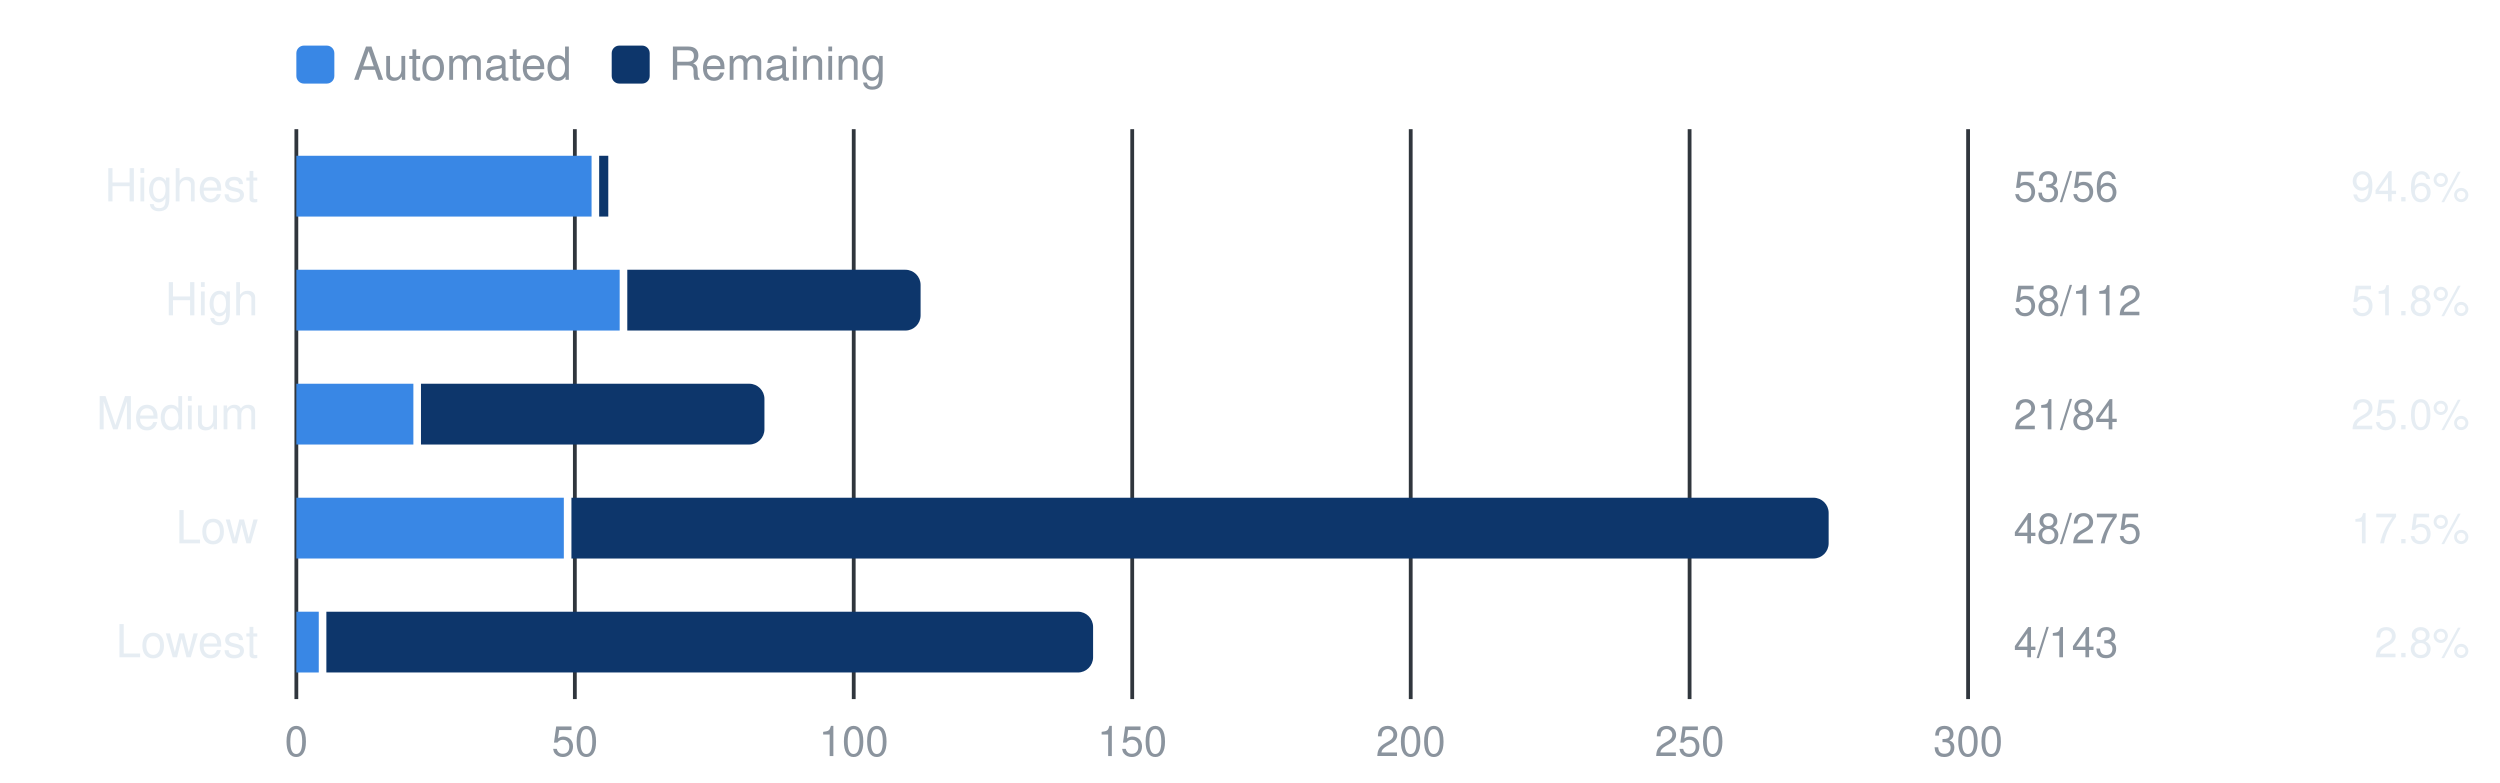
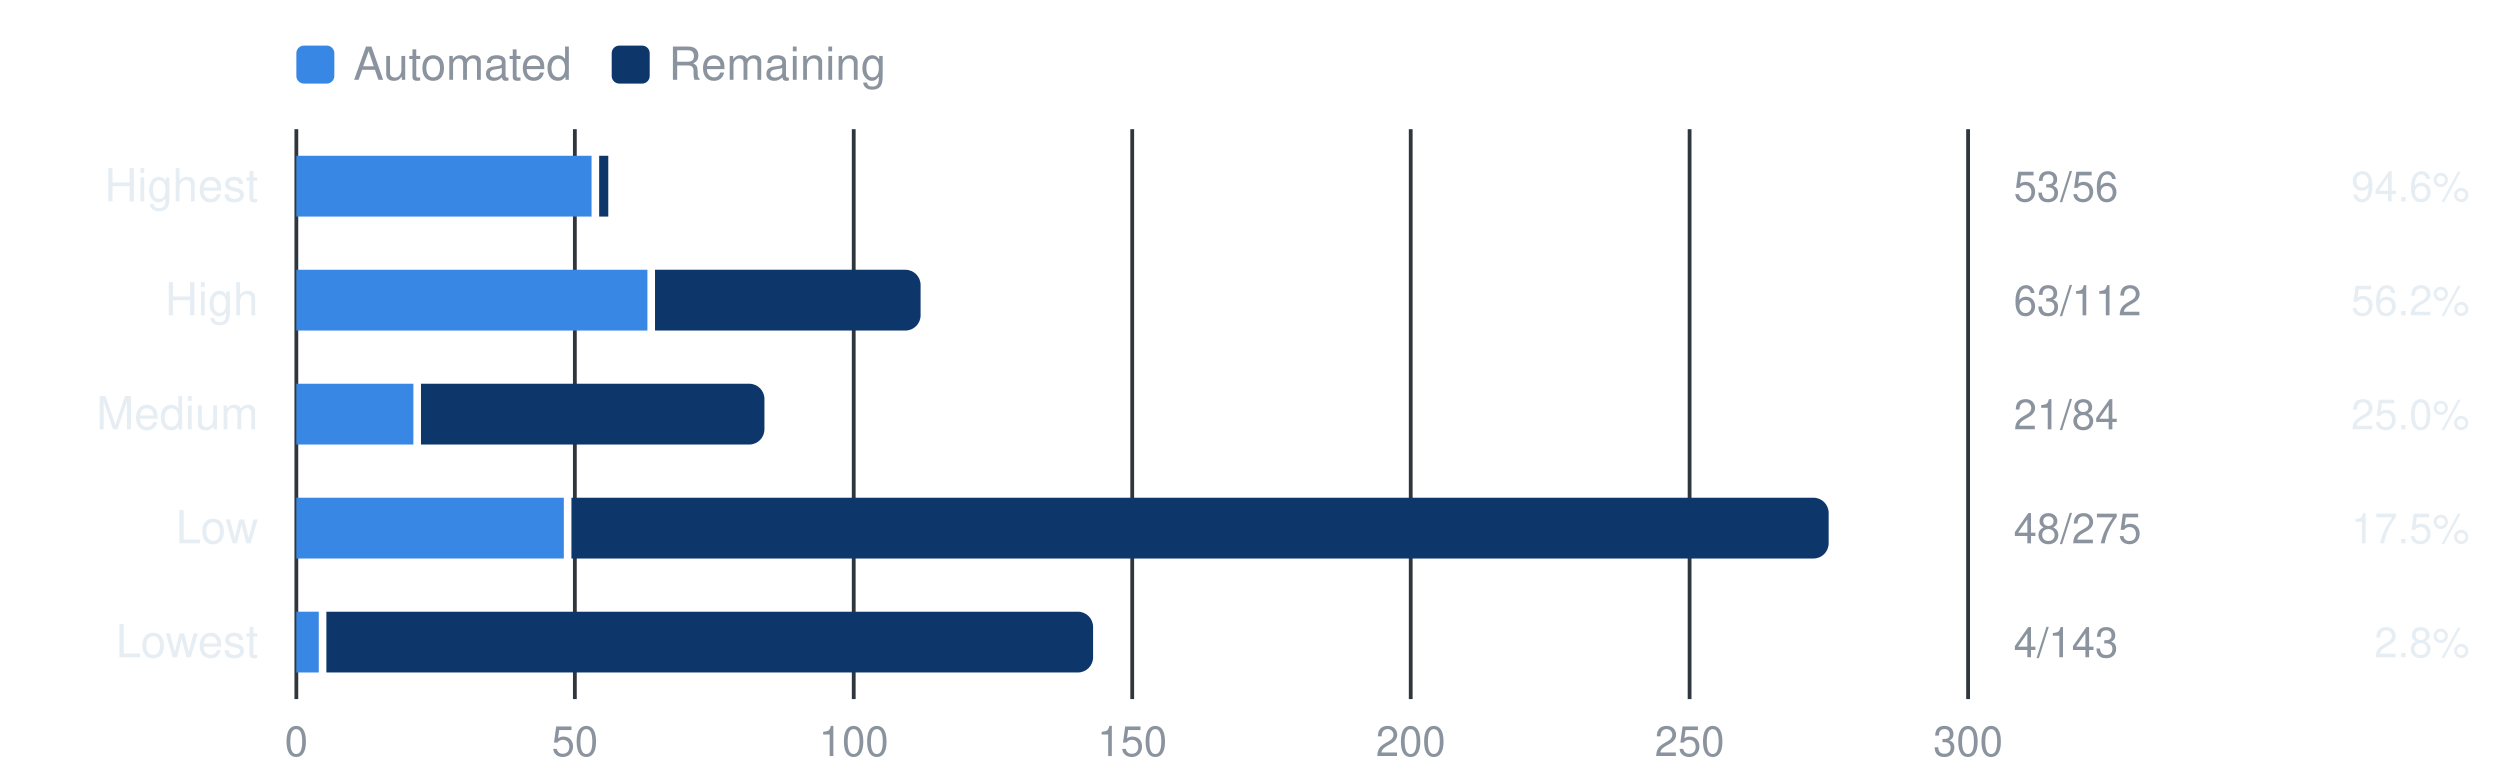
<svg xmlns="http://www.w3.org/2000/svg" width="658" height="206" viewBox="0 0 658 206" role="img" aria-label="Automated versus remaining conda CLI test cases, by priority">
  <g font-family="-apple-system,BlinkMacSystemFont,Segoe UI,Helvetica,Arial,sans-serif" font-size="12">
    <rect x="78" y="12" width="10" height="10" rx="2" fill="#3987e5" />
    <text x="93" y="21" fill="#8b949e">Automated</text>
    <rect x="161" y="12" width="10" height="10" rx="2" fill="#0d366b" />
    <text x="176" y="21" fill="#8b949e">Remaining</text>
    <line x1="78.0" y1="34" x2="78.0" y2="184" stroke="#30363d" stroke-width="1" />
    <text x="78.0" y="199" fill="#8b949e" font-size="11" text-anchor="middle">0</text>
    <line x1="151.3" y1="34" x2="151.3" y2="184" stroke="#30363d" stroke-width="1" />
    <text x="151.3" y="199" fill="#8b949e" font-size="11" text-anchor="middle">50</text>
    <line x1="224.7" y1="34" x2="224.7" y2="184" stroke="#30363d" stroke-width="1" />
    <text x="224.7" y="199" fill="#8b949e" font-size="11" text-anchor="middle">100</text>
    <line x1="298.0" y1="34" x2="298.0" y2="184" stroke="#30363d" stroke-width="1" />
    <text x="298.0" y="199" fill="#8b949e" font-size="11" text-anchor="middle">150</text>
    <line x1="371.3" y1="34" x2="371.3" y2="184" stroke="#30363d" stroke-width="1" />
    <text x="371.3" y="199" fill="#8b949e" font-size="11" text-anchor="middle">200</text>
    <line x1="444.7" y1="34" x2="444.7" y2="184" stroke="#30363d" stroke-width="1" />
    <text x="444.7" y="199" fill="#8b949e" font-size="11" text-anchor="middle">250</text>
    <line x1="518.0" y1="34" x2="518.0" y2="184" stroke="#30363d" stroke-width="1" />
    <text x="518.0" y="199" fill="#8b949e" font-size="11" text-anchor="middle">300</text>
    <text x="68" y="53.0" fill="#e6edf3" text-anchor="end">Highest</text>
    <path d="M78.0,41.0h77.7v16.0h-77.7z" fill="#3987e5" />
    <path d="M157.7,41.0h2.4v16.0h-2.4z" fill="#0d366b" />
    <text x="530" y="53.0" fill="#8b949e" font-size="11">53/56</text>
    <text x="650" y="53.0" fill="#e6edf3" font-size="11" text-anchor="end">94.6%</text>
    <text x="68" y="83.0" fill="#e6edf3" text-anchor="end">High</text>
-     <path d="M78.0,71.0h85.1v16.0h-85.1z" fill="#3987e5" />
-     <path d="M165.1,71.0H238.3A4,4 0 0 1 242.3,75.0V83.0A4,4 0 0 1 238.3,87.0H165.1z" fill="#0d366b" />
-     <text x="530" y="83.0" fill="#8b949e" font-size="11">58/112</text>
-     <text x="650" y="83.0" fill="#e6edf3" font-size="11" text-anchor="end">51.8%</text>
+     <path d="M78.0,71.0h92.4v16.0h-92.4z" fill="#3987e5" />
+     <path d="M172.4,71.0H238.3A4,4 0 0 1 242.3,75.0V83.0A4,4 0 0 1 238.3,87.0H172.4z" fill="#0d366b" />
+     <text x="530" y="83.0" fill="#8b949e" font-size="11">63/112</text>
+     <text x="650" y="83.0" fill="#e6edf3" font-size="11" text-anchor="end">56.2%</text>
    <text x="68" y="113.0" fill="#e6edf3" text-anchor="end">Medium</text>
    <path d="M78.0,101.0h30.8v16.0h-30.8z" fill="#3987e5" />
    <path d="M110.8,101.0H197.2A4,4 0 0 1 201.2,105.0V113.0A4,4 0 0 1 197.2,117.0H110.8z" fill="#0d366b" />
    <text x="530" y="113.0" fill="#8b949e" font-size="11">21/84</text>
    <text x="650" y="113.0" fill="#e6edf3" font-size="11" text-anchor="end">25.0%</text>
    <text x="68" y="143.0" fill="#e6edf3" text-anchor="end">Low</text>
    <path d="M78.0,131.0h70.4v16.0h-70.4z" fill="#3987e5" />
    <path d="M150.4,131.0H477.3A4,4 0 0 1 481.3,135.0V143.0A4,4 0 0 1 477.3,147.0H150.4z" fill="#0d366b" />
    <text x="530" y="143.0" fill="#8b949e" font-size="11">48/275</text>
    <text x="650" y="143.0" fill="#e6edf3" font-size="11" text-anchor="end">17.5%</text>
    <text x="68" y="173.0" fill="#e6edf3" text-anchor="end">Lowest</text>
    <path d="M78.0,161.0h5.9v16.0h-5.9z" fill="#3987e5" />
    <path d="M85.9,161.0H283.7A4,4 0 0 1 287.7,165.0V173.0A4,4 0 0 1 283.7,177.0H85.9z" fill="#0d366b" />
    <text x="530" y="173.0" fill="#8b949e" font-size="11">4/143</text>
    <text x="650" y="173.0" fill="#e6edf3" font-size="11" text-anchor="end">2.8%</text>
  </g>
</svg>
